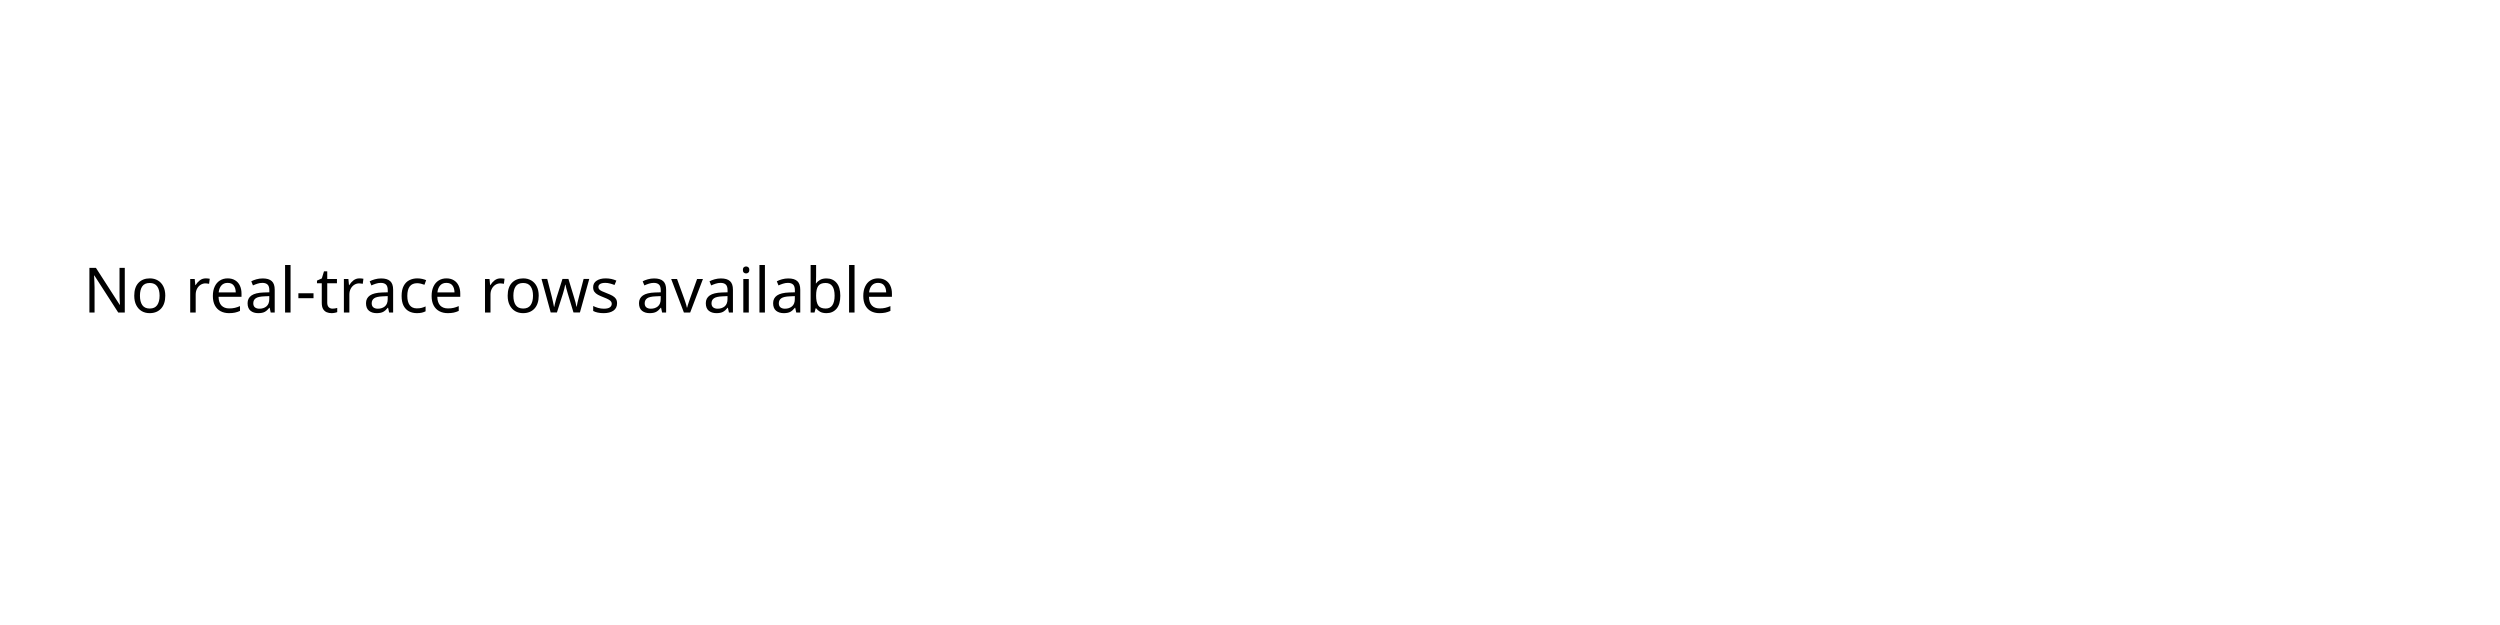
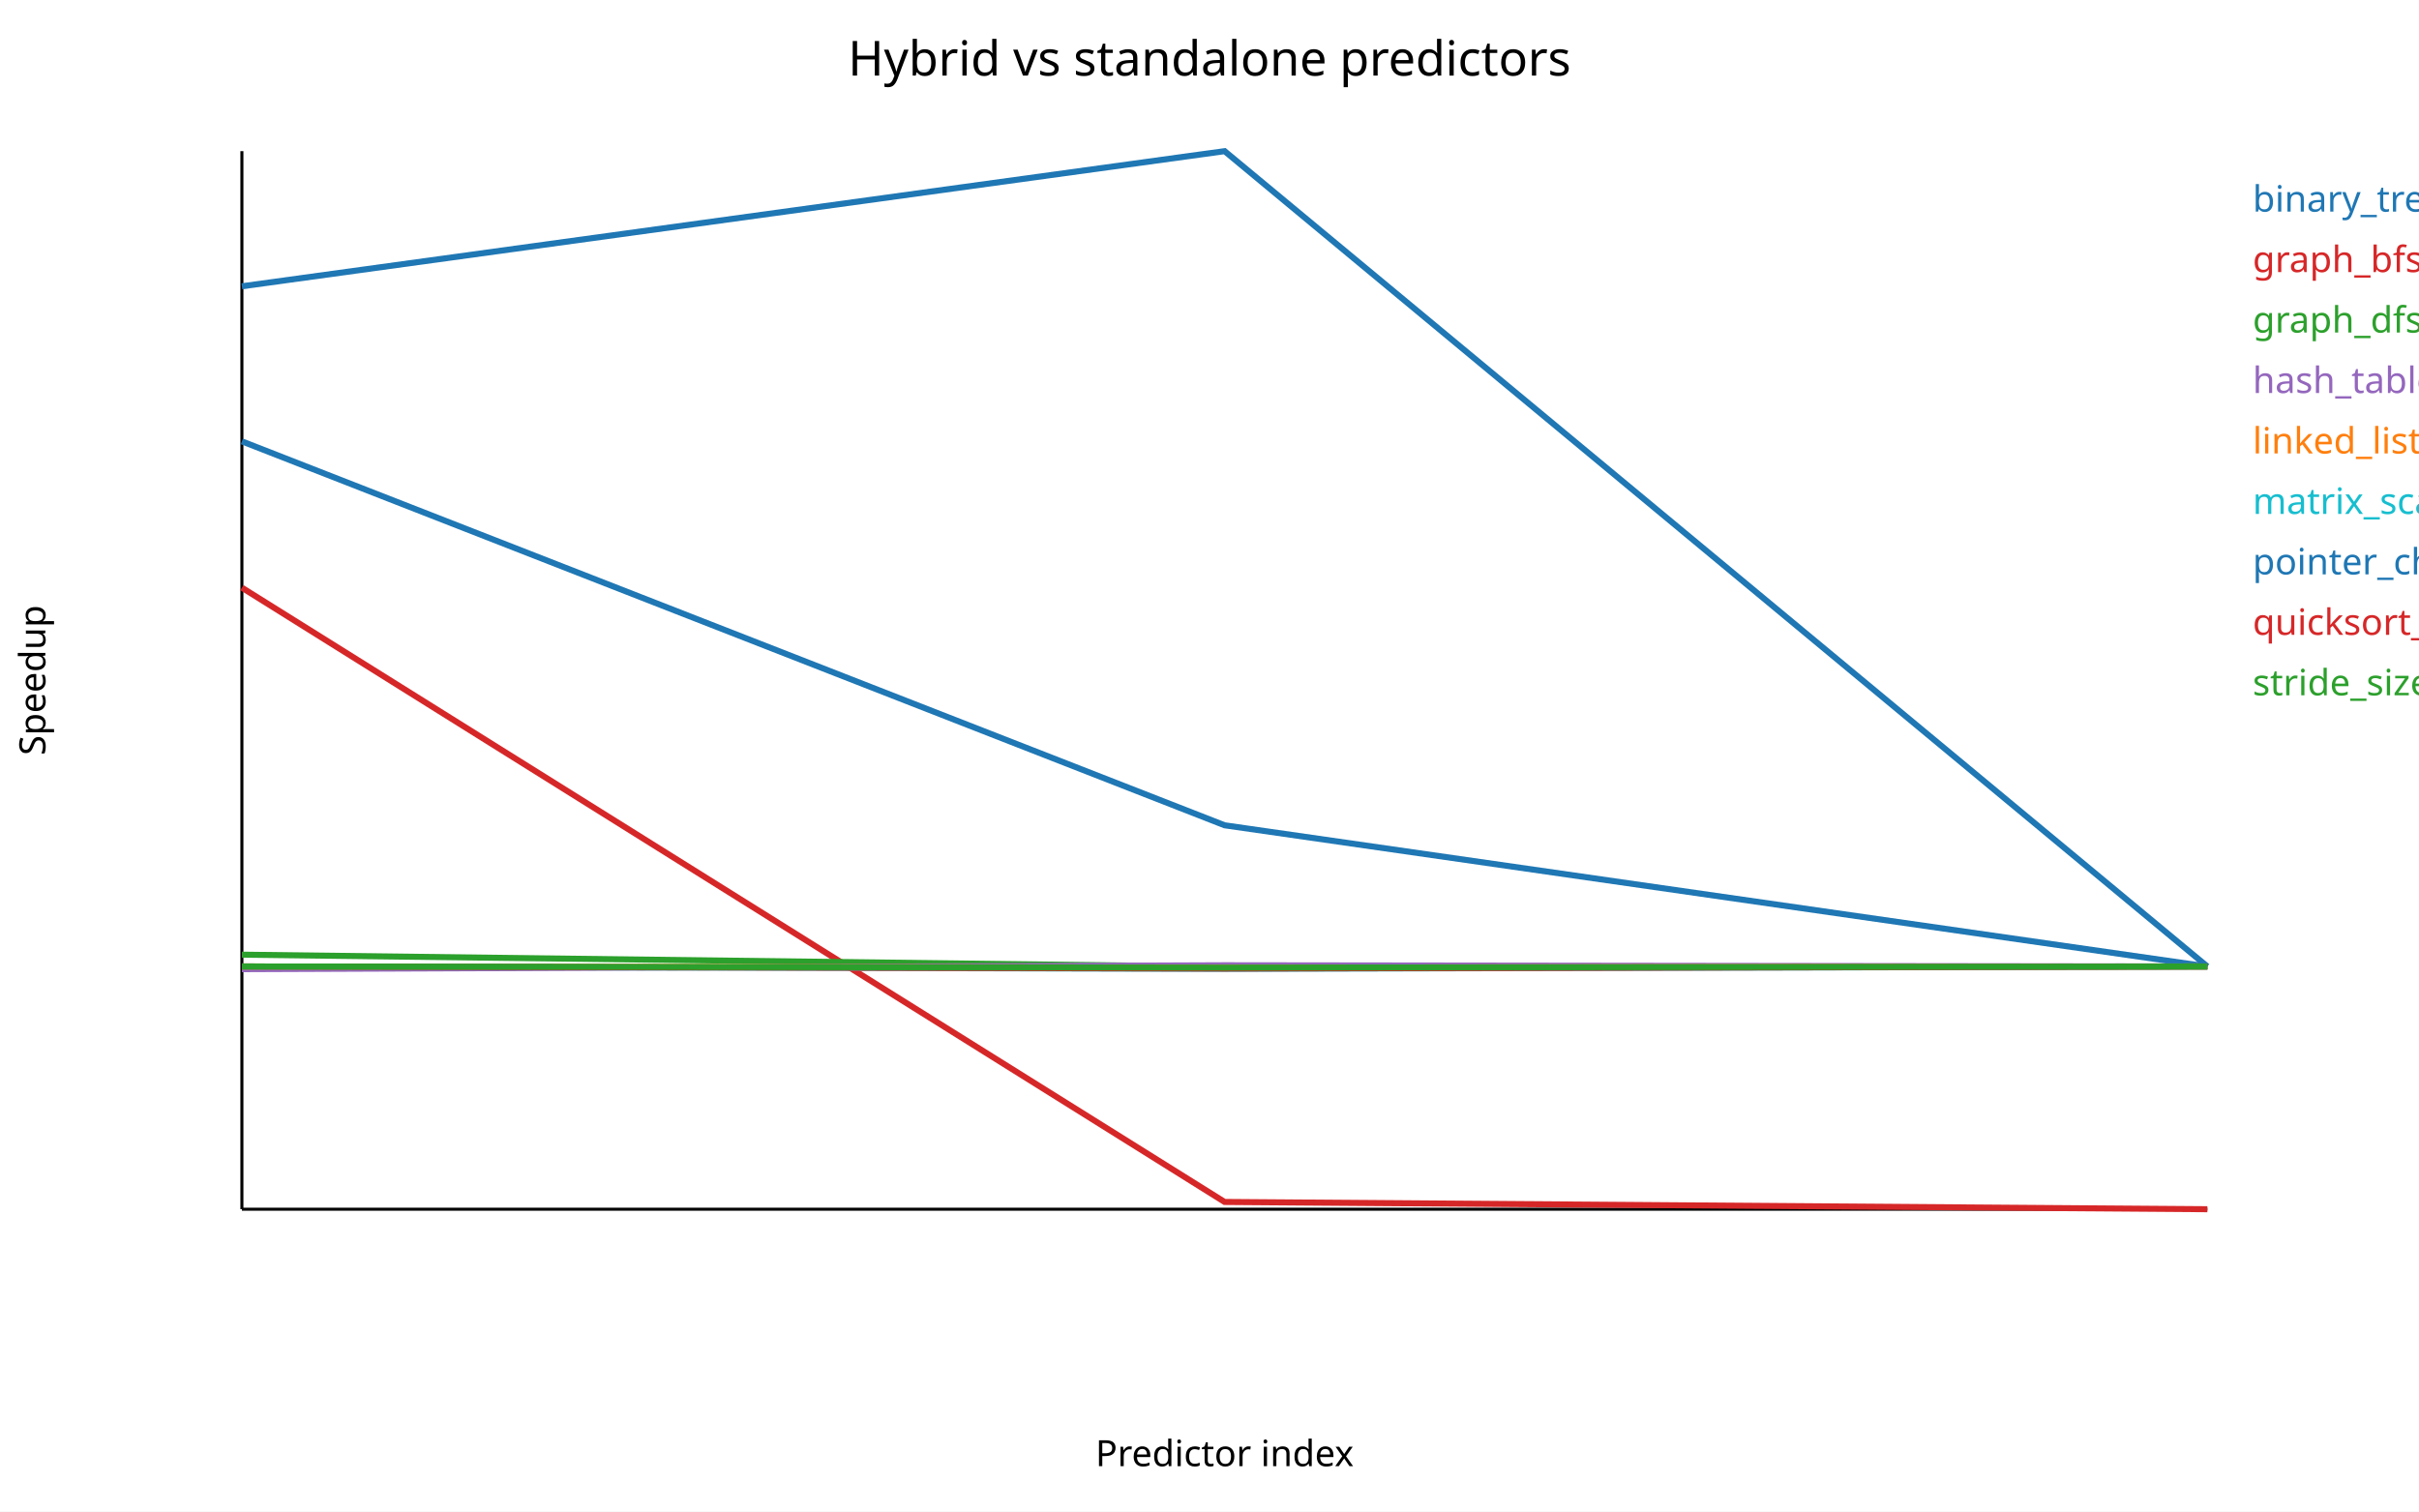
- <svg xmlns="http://www.w3.org/2000/svg" width="720" height="180">
+ <svg xmlns="http://www.w3.org/2000/svg" width="800" height="500" viewBox="0 0 800 500">
  <rect width="100%" height="100%" fill="white" />
-   <text x="24" y="90" font-family="sans-serif" font-size="18">No real-trace rows available</text>
+   <text x="400.0" y="25" text-anchor="middle" font-family="sans-serif" font-size="16">Hybrid vs standalone predictors</text>
+   <line x1="80" y1="400" x2="730" y2="400" stroke="black" />
+   <line x1="80" y1="50" x2="80" y2="400" stroke="black" />
+   <polyline points="80.0,146.0 405.0,273.0 730.0,319.7" fill="none" stroke="#1f77b4" stroke-width="2" />
+   <text x="745" y="70" font-family="sans-serif" font-size="12" fill="#1f77b4">binary_tree_size65536_seed0_loads</text>
+   <polyline points="80.0,194.4 405.0,397.6 730.0,400.0" fill="none" stroke="#d62728" stroke-width="2" />
+   <text x="745" y="90" font-family="sans-serif" font-size="12" fill="#d62728">graph_bfs_size65536_seed0_loads</text>
+   <polyline points="80.0,315.8 405.0,319.8 730.0,319.7" fill="none" stroke="#2ca02c" stroke-width="2" />
+   <text x="745" y="110" font-family="sans-serif" font-size="12" fill="#2ca02c">graph_dfs_size16384_seed0_loads</text>
+   <polyline points="80.0,320.6 405.0,319.3 730.0,319.7" fill="none" stroke="#9467bd" stroke-width="2" />
+   <text x="745" y="130" font-family="sans-serif" font-size="12" fill="#9467bd">hash_table_size65536_seed0_loads</text>
+   <polyline points="80.0,319.7 405.0,320.1 730.0,319.7" fill="none" stroke="#ff7f0e" stroke-width="2" />
+   <text x="745" y="150" font-family="sans-serif" font-size="12" fill="#ff7f0e">linked_list_size65536_seed0_loads</text>
+   <polyline points="80.0,319.7 405.0,320.5 730.0,319.7" fill="none" stroke="#17becf" stroke-width="2" />
+   <text x="745" y="170" font-family="sans-serif" font-size="12" fill="#17becf">matrix_scan_size512_seed0_loads</text>
+   <polyline points="80.0,94.7 405.0,50.0 730.0,319.7" fill="none" stroke="#1f77b4" stroke-width="2" />
+   <text x="745" y="190" font-family="sans-serif" font-size="12" fill="#1f77b4">pointer_chase_size65536_seed0_loads</text>
+   <polyline points="80.0,319.7 405.0,320.4 730.0,319.7" fill="none" stroke="#d62728" stroke-width="2" />
+   <text x="745" y="210" font-family="sans-serif" font-size="12" fill="#d62728">quicksort_size65536_seed0_loads</text>
+   <polyline points="80.0,319.7 405.0,320.1 730.0,319.7" fill="none" stroke="#2ca02c" stroke-width="2" />
+   <text x="745" y="230" font-family="sans-serif" font-size="12" fill="#2ca02c">stride_size524288_seed0_loads</text>
+   <text x="405.0" y="485" text-anchor="middle" font-family="sans-serif" font-size="12">Predictor index</text>
+   <text x="15" y="225.0" transform="rotate(-90 15 225.0)" text-anchor="middle" font-family="sans-serif" font-size="12">Speedup</text>
</svg>
